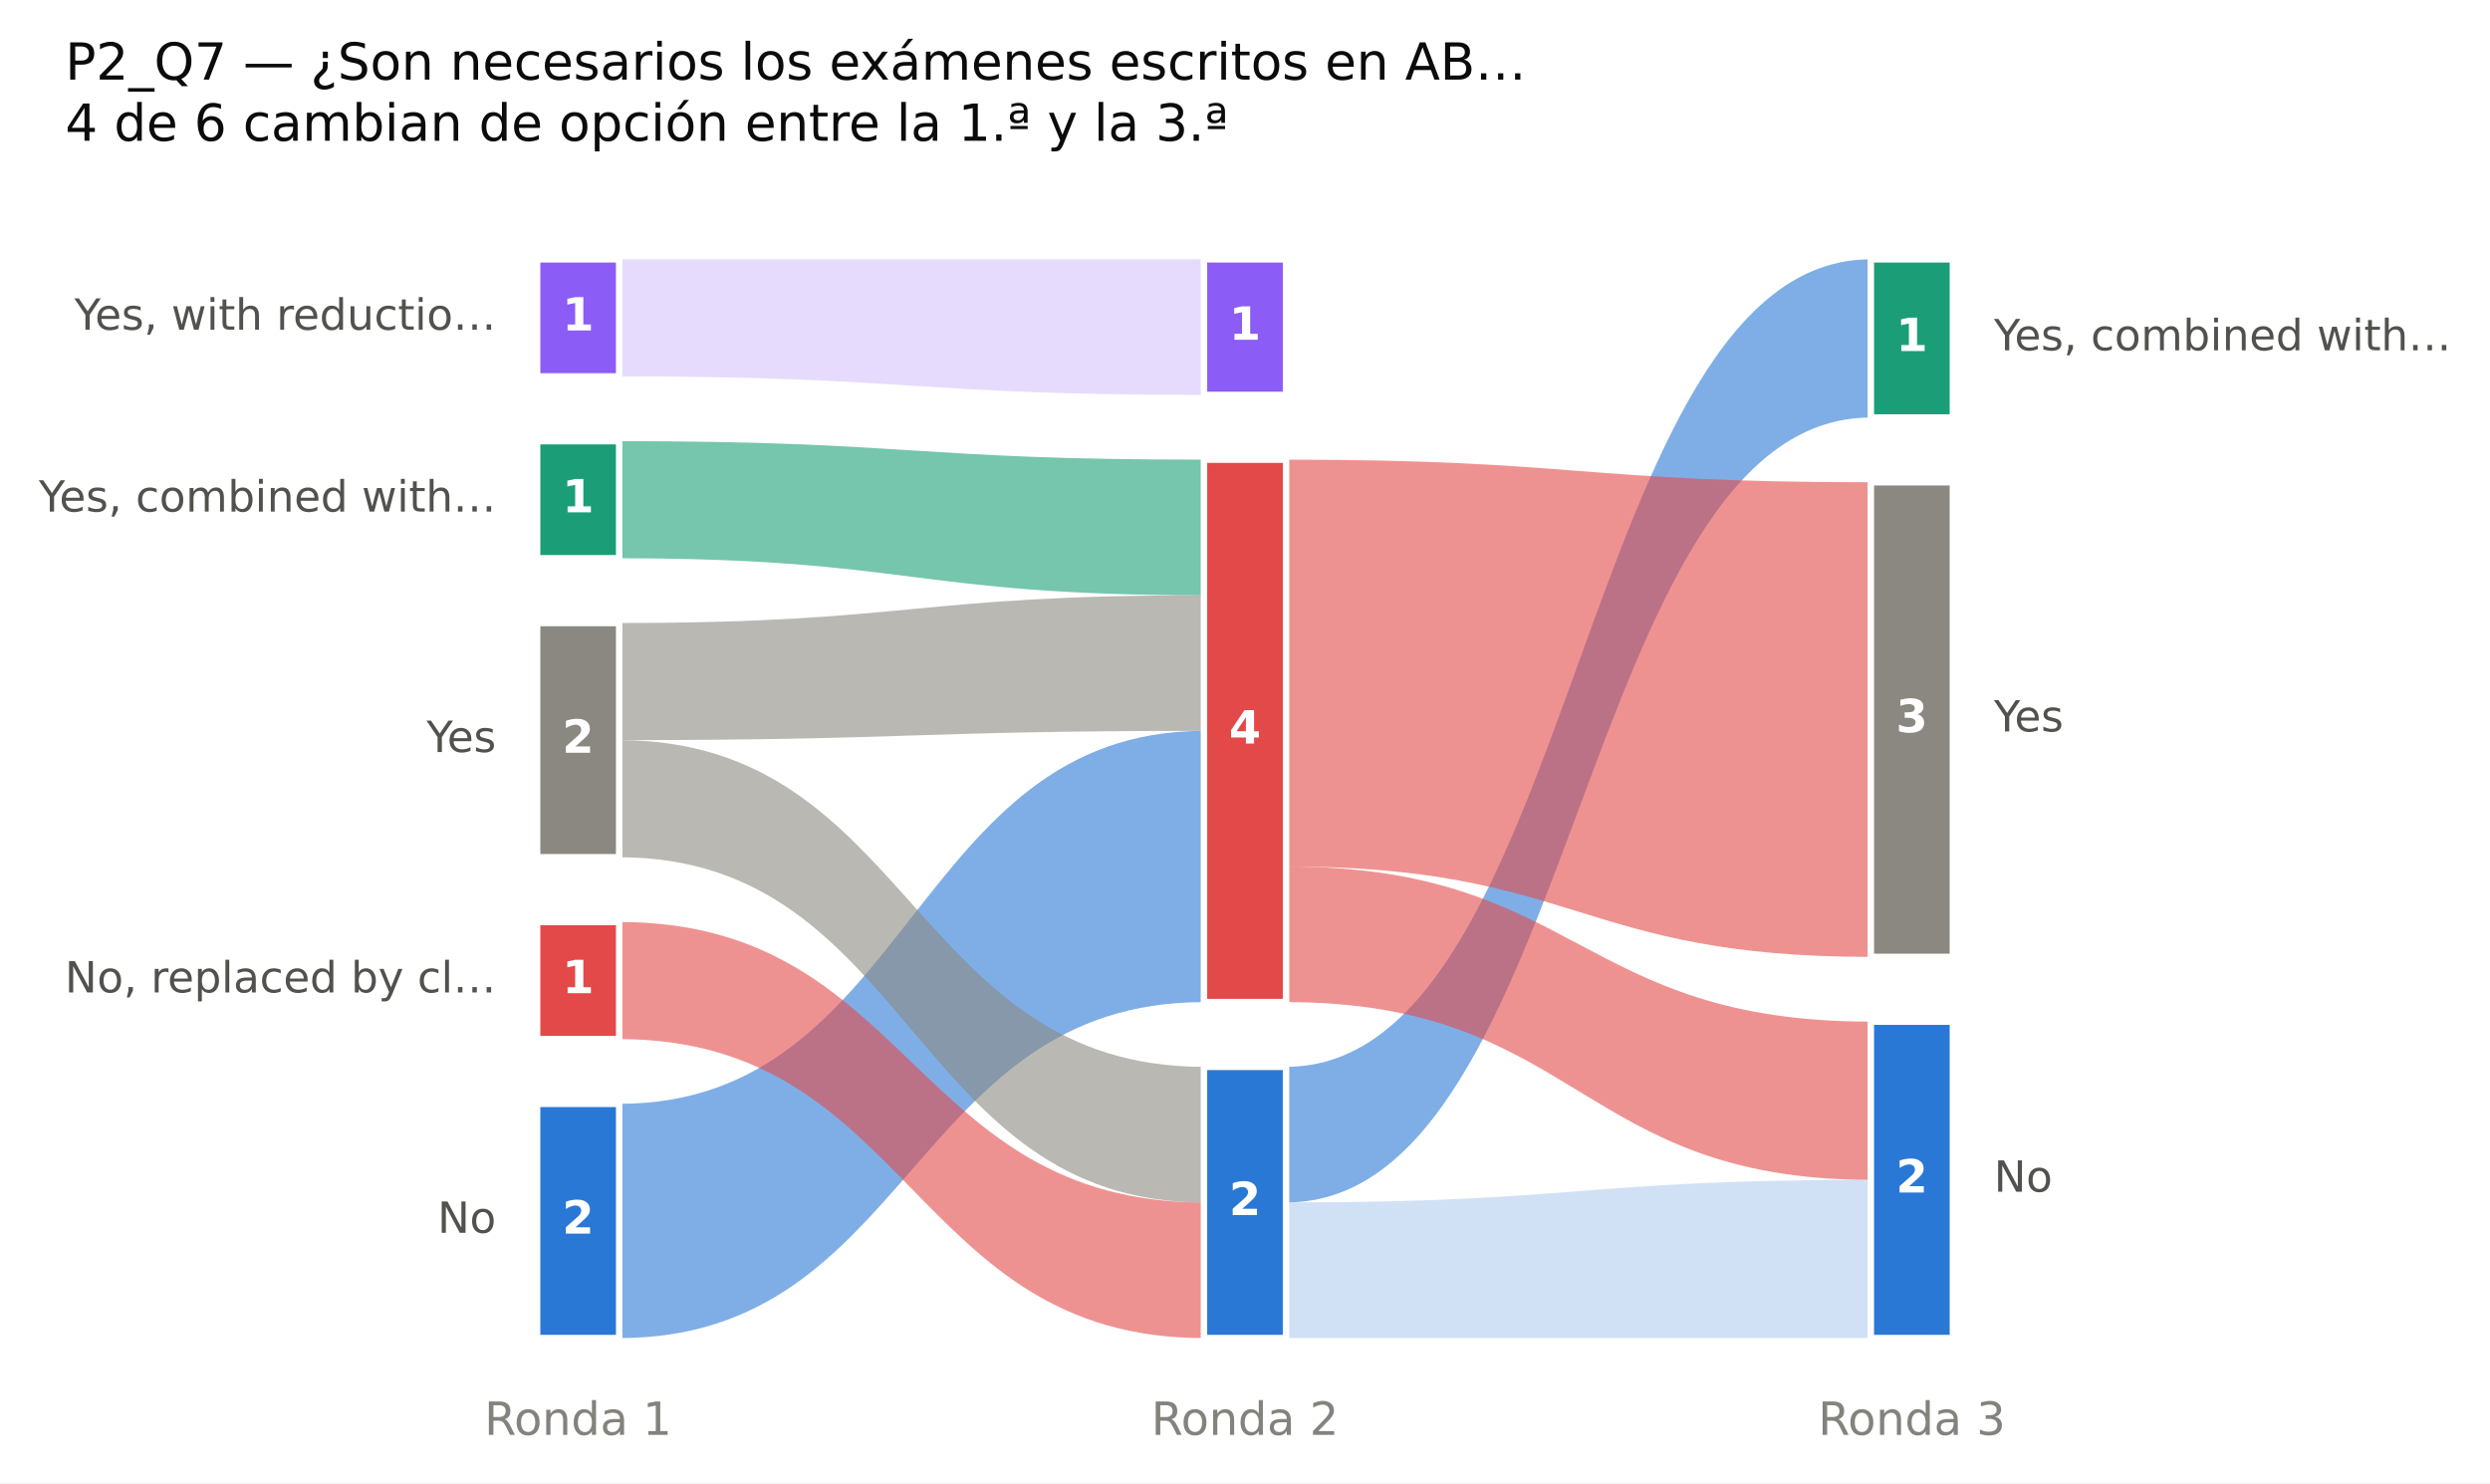
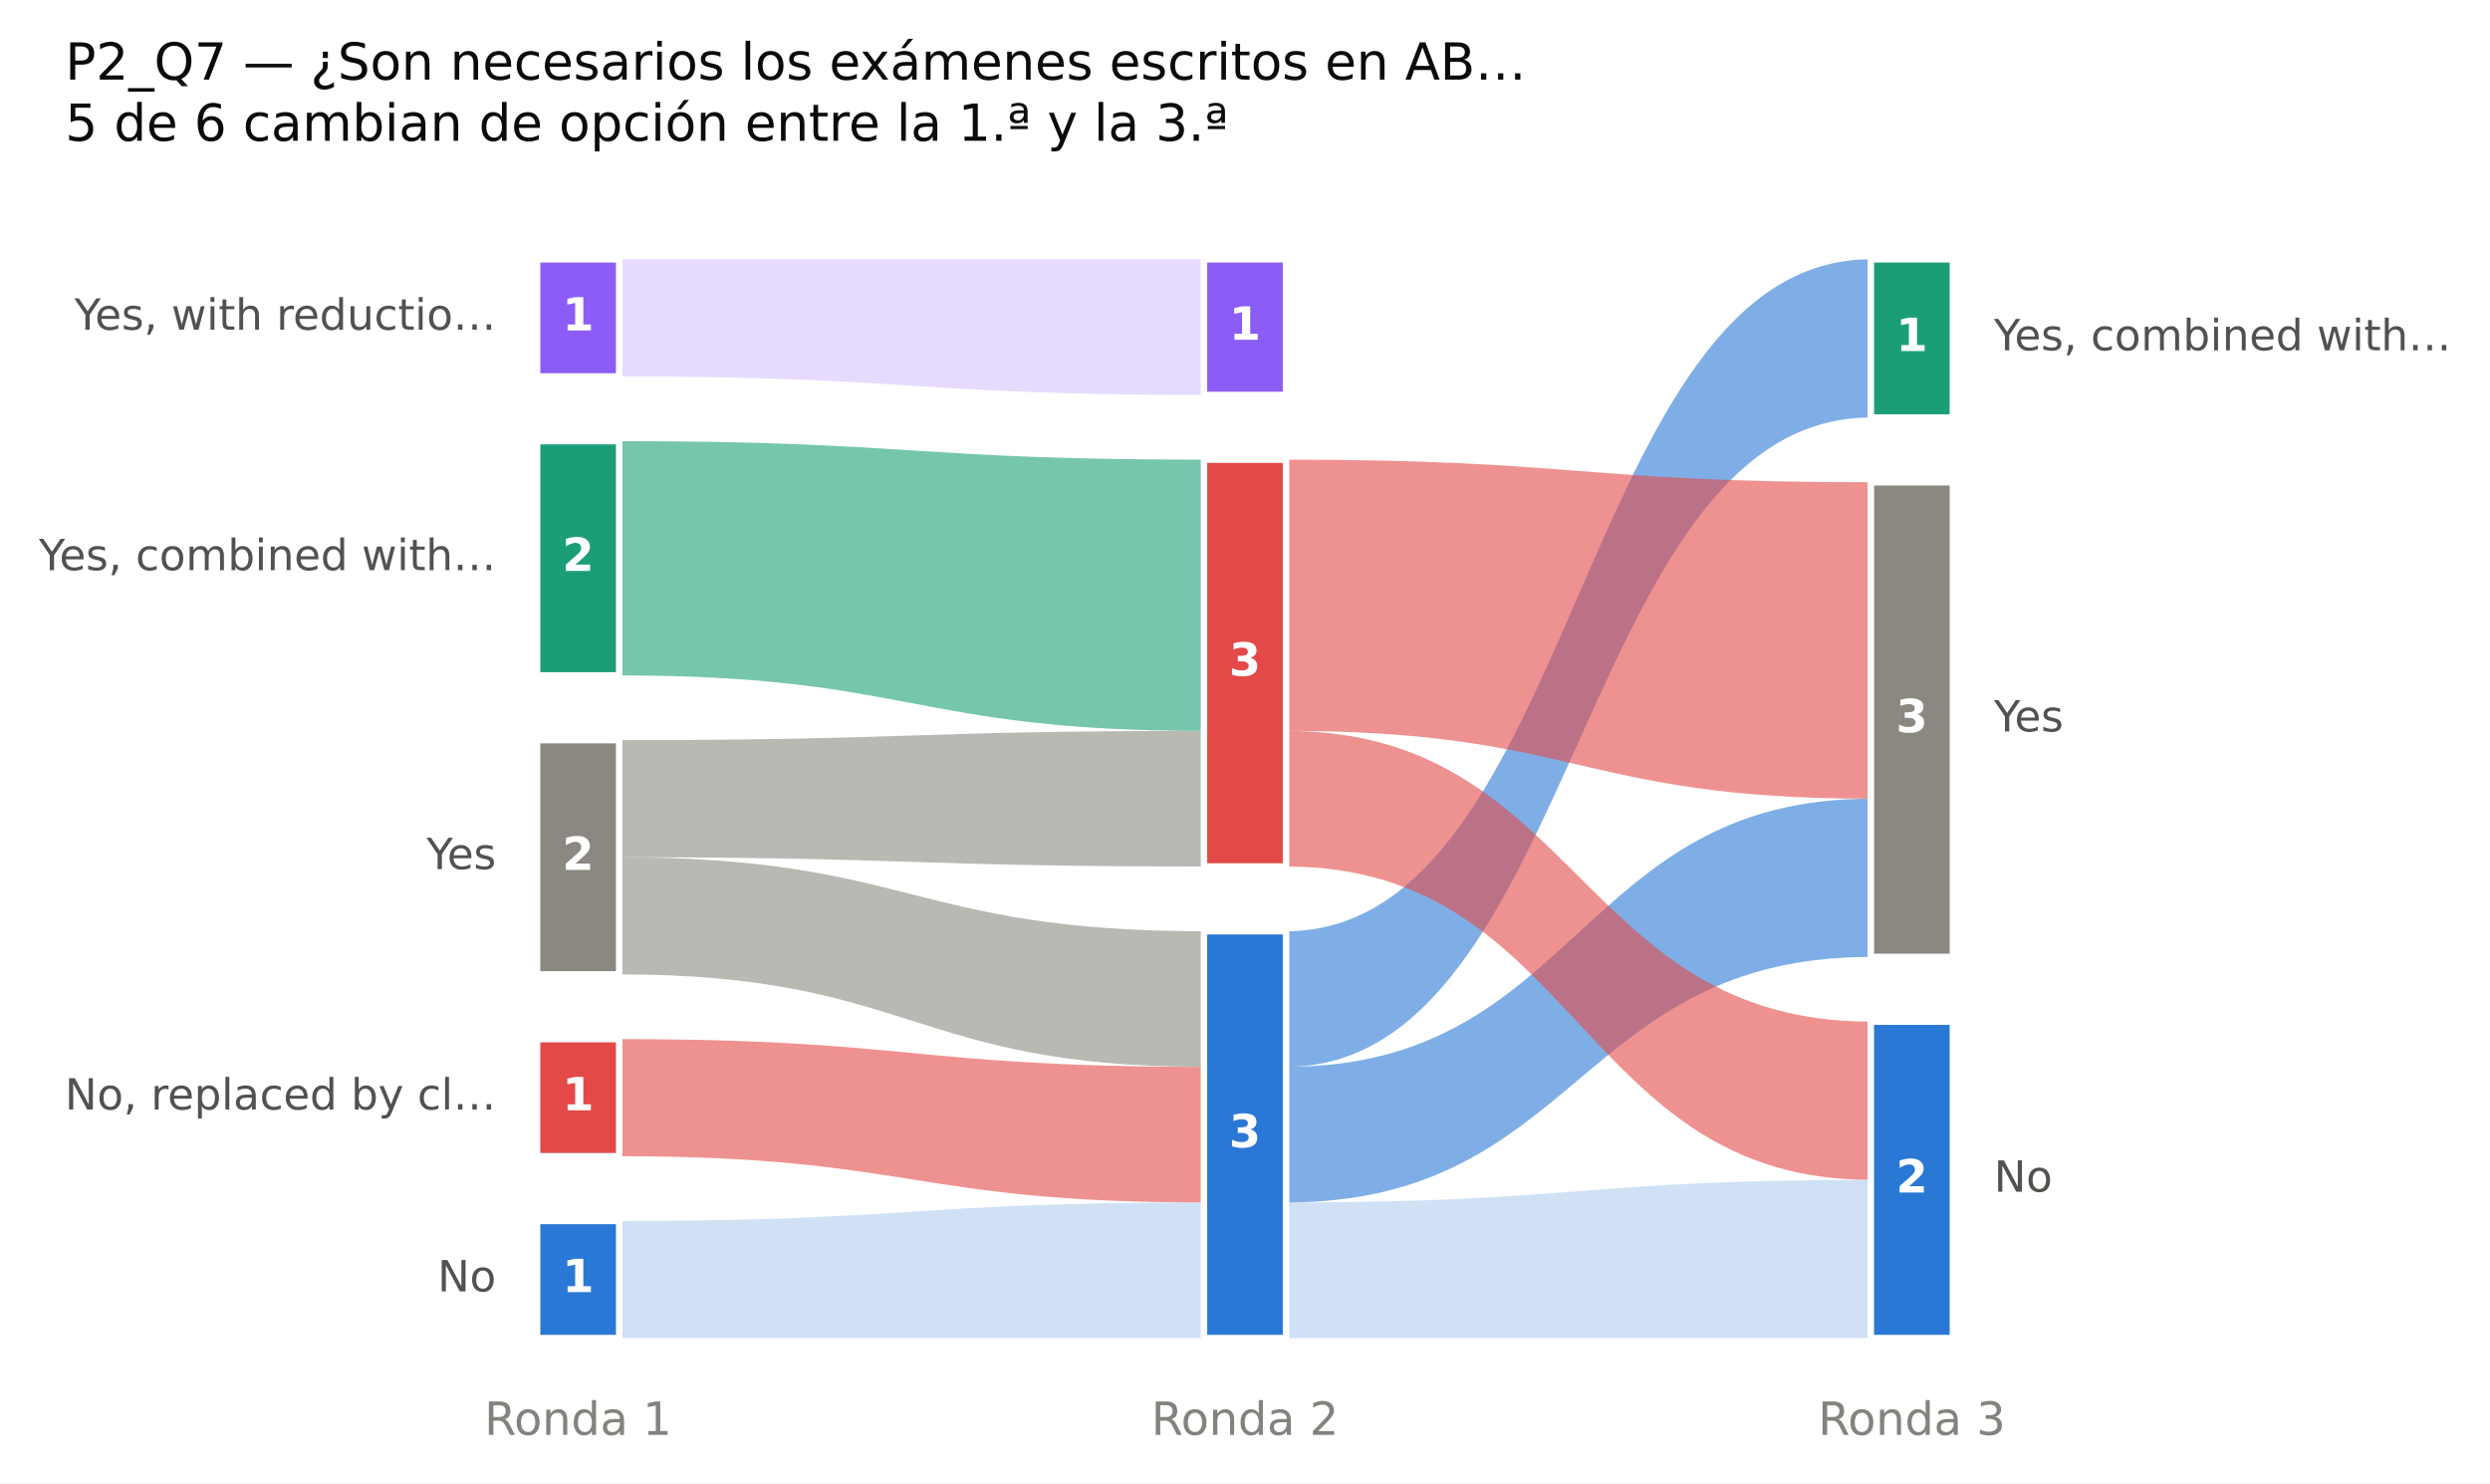
<svg xmlns="http://www.w3.org/2000/svg" width="462.673pt" height="275.583pt" viewBox="0 0 462.673 275.583" version="1.1">
  <defs>
    <style type="text/css">*{stroke-linejoin: round; stroke-linecap: butt}</style>
  </defs>
  <g id="figure_1">
    <g id="patch_1">
      <path d="M 0 275.583  L 462.673 275.583  L 462.673 0  L 0 0  z " style="fill: #ffffff" />
    </g>
    <g id="axes_1">
      <g id="patch_2">
        <path d="M 12.107 256.657  L 450.566 256.657  L 450.566 36.157  L 12.107 36.157  z " style="fill: #ffffff" />
      </g>
      <g id="patch_3">
-         <path d="M 115.05 248.638  C 169.381 248.638 169.381 186.211 223.711 186.211  L 223.711 135.811  C 169.381 135.811 169.381 205.111 115.05 205.111  z " clip-path="url(#pa5ba7ed4c3)" style="fill: #2a78d6; opacity: 0.6" />
+         <path d="M 115.05 248.638  C 169.381 248.638 169.381 248.638 223.711 248.638  L 223.711 223.438  C 169.381 223.438 169.381 226.875 115.05 226.875  z " clip-path="url(#p1365b96fbe)" style="fill: #2a78d6; opacity: 0.22" />
      </g>
      <g id="patch_4">
-         <path d="M 115.05 193.084  C 169.381 193.084 169.381 248.638 223.711 248.638  L 223.711 223.438  C 169.381 223.438 169.381 171.32 115.05 171.32  z " clip-path="url(#pa5ba7ed4c3)" style="fill: #e34948; opacity: 0.6" />
+         <path d="M 115.05 214.848  C 169.381 214.848 169.381 223.438 223.711 223.438  L 223.711 198.238  C 169.381 198.238 169.381 193.084 115.05 193.084  z " clip-path="url(#p1365b96fbe)" style="fill: #e34948; opacity: 0.6" />
      </g>
      <g id="patch_5">
-         <path d="M 115.05 159.293  C 169.381 159.293 169.381 223.438 223.711 223.438  L 223.711 198.238  C 169.381 198.238 169.381 137.529 115.05 137.529  z " clip-path="url(#pa5ba7ed4c3)" style="fill: #8a8880; opacity: 0.6" />
+         <path d="M 115.05 181.057  C 169.381 181.057 169.381 198.238 223.711 198.238  L 223.711 173.038  C 169.381 173.038 169.381 159.293 115.05 159.293  z " clip-path="url(#p1365b96fbe)" style="fill: #8a8880; opacity: 0.6" />
      </g>
      <g id="patch_6">
-         <path d="M 115.05 137.529  C 169.381 137.529 169.381 135.811 223.711 135.811  L 223.711 110.611  C 169.381 110.611 169.381 115.766 115.05 115.766  z " clip-path="url(#pa5ba7ed4c3)" style="fill: #8a8880; opacity: 0.6" />
+         <path d="M 115.05 159.293  C 169.381 159.293 169.381 161.011 223.711 161.011  L 223.711 135.811  C 169.381 135.811 169.381 137.529 115.05 137.529  z " clip-path="url(#p1365b96fbe)" style="fill: #8a8880; opacity: 0.6" />
      </g>
      <g id="patch_7">
-         <path d="M 115.05 103.738  C 169.381 103.738 169.381 110.611 223.711 110.611  L 223.711 85.411  C 169.381 85.411 169.381 81.975 115.05 81.975  z " clip-path="url(#pa5ba7ed4c3)" style="fill: #1b9e77; opacity: 0.6" />
+         <path d="M 115.05 125.502  C 169.381 125.502 169.381 135.811 223.711 135.811  L 223.711 85.411  C 169.381 85.411 169.381 81.975 115.05 81.975  z " clip-path="url(#p1365b96fbe)" style="fill: #1b9e77; opacity: 0.6" />
      </g>
      <g id="patch_8">
-         <path d="M 115.05 69.948  C 169.381 69.948 169.381 73.384 223.711 73.384  L 223.711 48.184  C 169.381 48.184 169.381 48.184 115.05 48.184  z " clip-path="url(#pa5ba7ed4c3)" style="fill: #8b5cf6; opacity: 0.22" />
+         <path d="M 115.05 69.948  C 169.381 69.948 169.381 73.384 223.711 73.384  L 223.711 48.184  C 169.381 48.184 169.381 48.184 115.05 48.184  z " clip-path="url(#p1365b96fbe)" style="fill: #8b5cf6; opacity: 0.22" />
      </g>
      <g id="patch_9">
-         <path d="M 238.962 248.638  C 293.293 248.638 293.293 248.638 347.623 248.638  L 347.623 219.238  C 293.293 219.238 293.293 223.438 238.962 223.438  z " clip-path="url(#pa5ba7ed4c3)" style="fill: #2a78d6; opacity: 0.22" />
+         <path d="M 238.962 248.638  C 293.293 248.638 293.293 248.638 347.623 248.638  L 347.623 219.238  C 293.293 219.238 293.293 223.438 238.962 223.438  z " clip-path="url(#p1365b96fbe)" style="fill: #2a78d6; opacity: 0.22" />
      </g>
      <g id="patch_10">
-         <path d="M 238.962 223.438  C 293.293 223.438 293.293 77.584 347.623 77.584  L 347.623 48.184  C 293.293 48.184 293.293 198.238 238.962 198.238  z " clip-path="url(#pa5ba7ed4c3)" style="fill: #2a78d6; opacity: 0.6" />
+         <path d="M 238.962 223.438  C 293.293 223.438 293.293 177.811 347.623 177.811  L 347.623 148.411  C 293.293 148.411 293.293 198.238 238.962 198.238  z " clip-path="url(#p1365b96fbe)" style="fill: #2a78d6; opacity: 0.6" />
      </g>
      <g id="patch_11">
-         <path d="M 238.962 186.211  C 293.293 186.211 293.293 219.238 347.623 219.238  L 347.623 189.838  C 293.293 189.838 293.293 161.011 238.962 161.011  z " clip-path="url(#pa5ba7ed4c3)" style="fill: #e34948; opacity: 0.6" />
+         <path d="M 238.962 198.238  C 293.293 198.238 293.293 77.584 347.623 77.584  L 347.623 48.184  C 293.293 48.184 293.293 173.038 238.962 173.038  z " clip-path="url(#p1365b96fbe)" style="fill: #2a78d6; opacity: 0.6" />
      </g>
      <g id="patch_12">
-         <path d="M 238.962 161.011  C 293.293 161.011 293.293 177.811 347.623 177.811  L 347.623 89.611  C 293.293 89.611 293.293 85.411 238.962 85.411  z " clip-path="url(#pa5ba7ed4c3)" style="fill: #e34948; opacity: 0.6" />
+         <path d="M 238.962 161.011  C 293.293 161.011 293.293 219.238 347.623 219.238  L 347.623 189.838  C 293.293 189.838 293.293 135.811 238.962 135.811  z " clip-path="url(#p1365b96fbe)" style="fill: #e34948; opacity: 0.6" />
+       </g>
+       <g id="patch_13">
+         <path d="M 238.962 135.811  C 293.293 135.811 293.293 148.411 347.623 148.411  L 347.623 89.611  C 293.293 89.611 293.293 85.411 238.962 85.411  z " clip-path="url(#p1365b96fbe)" style="fill: #e34948; opacity: 0.6" />
      </g>
      <g id="matplotlib.axis_1">
        <g id="xtick_1">
          <g id="line2d_1" />
          <g id="text_1">
            <text style="font-size: 8.5px; font-family: 'DejaVu Sans', 'Helvetica', 'Arial', sans-serif; text-anchor: middle; fill: #84827c" x="107.424" y="266.615" transform="rotate(-0 107.4245 266.6153)">Ronda 1</text>
          </g>
        </g>
        <g id="xtick_2">
          <g id="line2d_2" />
          <g id="text_2">
            <text style="font-size: 8.5px; font-family: 'DejaVu Sans', 'Helvetica', 'Arial', sans-serif; text-anchor: middle; fill: #84827c" x="231.337" y="266.615" transform="rotate(-0 231.3365 266.6153)">Ronda 2</text>
          </g>
        </g>
        <g id="xtick_3">
          <g id="line2d_3" />
          <g id="text_3">
            <text style="font-size: 8.5px; font-family: 'DejaVu Sans', 'Helvetica', 'Arial', sans-serif; text-anchor: middle; fill: #84827c" x="355.249" y="266.615" transform="rotate(-0 355.2486 266.6153)">Ronda 3</text>
          </g>
        </g>
      </g>
      <g id="matplotlib.axis_2" />
-       <g id="patch_13">
-         <path d="M 99.799 248.638  L 115.05 248.638  L 115.05 205.111  L 99.799 205.111  z " clip-path="url(#pa5ba7ed4c3)" style="fill: #2a78d6; stroke: #ffffff; stroke-width: 1.2; stroke-linejoin: miter" />
-       </g>
      <g id="patch_14">
-         <path d="M 99.799 193.084  L 115.05 193.084  L 115.05 171.32  L 99.799 171.32  z " clip-path="url(#pa5ba7ed4c3)" style="fill: #e34948; stroke: #ffffff; stroke-width: 1.2; stroke-linejoin: miter" />
+         <path d="M 99.799 248.638  L 115.05 248.638  L 115.05 226.875  L 99.799 226.875  z " clip-path="url(#p1365b96fbe)" style="fill: #2a78d6; stroke: #ffffff; stroke-width: 1.2; stroke-linejoin: miter" />
      </g>
      <g id="patch_15">
-         <path d="M 99.799 159.293  L 115.05 159.293  L 115.05 115.766  L 99.799 115.766  z " clip-path="url(#pa5ba7ed4c3)" style="fill: #8a8880; stroke: #ffffff; stroke-width: 1.2; stroke-linejoin: miter" />
+         <path d="M 99.799 214.848  L 115.05 214.848  L 115.05 193.084  L 99.799 193.084  z " clip-path="url(#p1365b96fbe)" style="fill: #e34948; stroke: #ffffff; stroke-width: 1.2; stroke-linejoin: miter" />
      </g>
      <g id="patch_16">
-         <path d="M 99.799 103.738  L 115.05 103.738  L 115.05 81.975  L 99.799 81.975  z " clip-path="url(#pa5ba7ed4c3)" style="fill: #1b9e77; stroke: #ffffff; stroke-width: 1.2; stroke-linejoin: miter" />
+         <path d="M 99.799 181.057  L 115.05 181.057  L 115.05 137.529  L 99.799 137.529  z " clip-path="url(#p1365b96fbe)" style="fill: #8a8880; stroke: #ffffff; stroke-width: 1.2; stroke-linejoin: miter" />
      </g>
      <g id="patch_17">
-         <path d="M 99.799 69.948  L 115.05 69.948  L 115.05 48.184  L 99.799 48.184  z " clip-path="url(#pa5ba7ed4c3)" style="fill: #8b5cf6; stroke: #ffffff; stroke-width: 1.2; stroke-linejoin: miter" />
+         <path d="M 99.799 125.502  L 115.05 125.502  L 115.05 81.975  L 99.799 81.975  z " clip-path="url(#p1365b96fbe)" style="fill: #1b9e77; stroke: #ffffff; stroke-width: 1.2; stroke-linejoin: miter" />
      </g>
      <g id="patch_18">
-         <path d="M 223.711 248.638  L 238.962 248.638  L 238.962 198.238  L 223.711 198.238  z " clip-path="url(#pa5ba7ed4c3)" style="fill: #2a78d6; stroke: #ffffff; stroke-width: 1.2; stroke-linejoin: miter" />
+         <path d="M 99.799 69.948  L 115.05 69.948  L 115.05 48.184  L 99.799 48.184  z " clip-path="url(#p1365b96fbe)" style="fill: #8b5cf6; stroke: #ffffff; stroke-width: 1.2; stroke-linejoin: miter" />
      </g>
      <g id="patch_19">
-         <path d="M 223.711 186.211  L 238.962 186.211  L 238.962 85.411  L 223.711 85.411  z " clip-path="url(#pa5ba7ed4c3)" style="fill: #e34948; stroke: #ffffff; stroke-width: 1.2; stroke-linejoin: miter" />
+         <path d="M 223.711 248.638  L 238.962 248.638  L 238.962 173.038  L 223.711 173.038  z " clip-path="url(#p1365b96fbe)" style="fill: #2a78d6; stroke: #ffffff; stroke-width: 1.2; stroke-linejoin: miter" />
      </g>
      <g id="patch_20">
-         <path d="M 223.711 73.384  L 238.962 73.384  L 238.962 48.184  L 223.711 48.184  z " clip-path="url(#pa5ba7ed4c3)" style="fill: #8b5cf6; stroke: #ffffff; stroke-width: 1.2; stroke-linejoin: miter" />
+         <path d="M 223.711 161.011  L 238.962 161.011  L 238.962 85.411  L 223.711 85.411  z " clip-path="url(#p1365b96fbe)" style="fill: #e34948; stroke: #ffffff; stroke-width: 1.2; stroke-linejoin: miter" />
      </g>
      <g id="patch_21">
-         <path d="M 347.623 248.638  L 362.874 248.638  L 362.874 189.838  L 347.623 189.838  z " clip-path="url(#pa5ba7ed4c3)" style="fill: #2a78d6; stroke: #ffffff; stroke-width: 1.2; stroke-linejoin: miter" />
+         <path d="M 223.711 73.384  L 238.962 73.384  L 238.962 48.184  L 223.711 48.184  z " clip-path="url(#p1365b96fbe)" style="fill: #8b5cf6; stroke: #ffffff; stroke-width: 1.2; stroke-linejoin: miter" />
      </g>
      <g id="patch_22">
-         <path d="M 347.623 177.811  L 362.874 177.811  L 362.874 89.611  L 347.623 89.611  z " clip-path="url(#pa5ba7ed4c3)" style="fill: #8a8880; stroke: #ffffff; stroke-width: 1.2; stroke-linejoin: miter" />
+         <path d="M 347.623 248.638  L 362.874 248.638  L 362.874 189.838  L 347.623 189.838  z " clip-path="url(#p1365b96fbe)" style="fill: #2a78d6; stroke: #ffffff; stroke-width: 1.2; stroke-linejoin: miter" />
      </g>
      <g id="patch_23">
-         <path d="M 347.623 77.584  L 362.874 77.584  L 362.874 48.184  L 347.623 48.184  z " clip-path="url(#pa5ba7ed4c3)" style="fill: #1b9e77; stroke: #ffffff; stroke-width: 1.2; stroke-linejoin: miter" />
+         <path d="M 347.623 177.811  L 362.874 177.811  L 362.874 89.611  L 347.623 89.611  z " clip-path="url(#p1365b96fbe)" style="fill: #8a8880; stroke: #ffffff; stroke-width: 1.2; stroke-linejoin: miter" />
+       </g>
+       <g id="patch_24">
+         <path d="M 347.623 77.584  L 362.874 77.584  L 362.874 48.184  L 347.623 48.184  z " clip-path="url(#p1365b96fbe)" style="fill: #1b9e77; stroke: #ffffff; stroke-width: 1.2; stroke-linejoin: miter" />
      </g>
      <g id="text_4">
        <text style="font-size: 9.5px; font-family: 'DejaVu Sans', 'Helvetica', 'Arial', sans-serif; fill: #0b0b0b" transform="translate(12.10749 14.79852)">P2_Q7 — ¿Son necesarios los exámenes escritos en AB…</text>
-         <text style="font-size: 9.5px; font-family: 'DejaVu Sans', 'Helvetica', 'Arial', sans-serif; fill: #0b0b0b" transform="translate(12.10749 26.15666)">4 de 6 cambian de opción entre la 1.ª y la 3.ª</text>
+         <text style="font-size: 9.5px; font-family: 'DejaVu Sans', 'Helvetica', 'Arial', sans-serif; fill: #0b0b0b" transform="translate(12.10749 26.15666)">5 de 6 cambian de opción entre la 1.ª y la 3.ª</text>
      </g>
      <g id="text_5">
-         <text style="font-weight: 700; font-size: 8.5px; font-family: 'DejaVu Sans', 'Helvetica', 'Arial', sans-serif; text-anchor: middle; fill: #ffffff" x="107.424" y="229.22" transform="rotate(-0 107.4245 229.2203)">2</text>
+         <text style="font-weight: 700; font-size: 8.5px; font-family: 'DejaVu Sans', 'Helvetica', 'Arial', sans-serif; text-anchor: middle; fill: #ffffff" x="107.424" y="240.102" transform="rotate(-0 107.4245 240.1021)">1</text>
      </g>
      <g id="text_6">
-         <text style="font-size: 8px; font-family: 'DejaVu Sans', 'Helvetica', 'Arial', sans-serif; text-anchor: end; fill: #52514e" x="92.174" y="229.082" transform="rotate(-0 92.17375 229.0823)">No</text>
+         <text style="font-size: 8px; font-family: 'DejaVu Sans', 'Helvetica', 'Arial', sans-serif; text-anchor: end; fill: #52514e" x="92.174" y="239.964" transform="rotate(-0 92.17375 239.9642)">No</text>
      </g>
      <g id="text_7">
-         <text style="font-weight: 700; font-size: 8.5px; font-family: 'DejaVu Sans', 'Helvetica', 'Arial', sans-serif; text-anchor: middle; fill: #ffffff" x="107.424" y="184.548" transform="rotate(-0 107.4245 184.5476)">1</text>
+         <text style="font-weight: 700; font-size: 8.5px; font-family: 'DejaVu Sans', 'Helvetica', 'Arial', sans-serif; text-anchor: middle; fill: #ffffff" x="107.424" y="206.311" transform="rotate(-0 107.4245 206.3112)">1</text>
      </g>
      <g id="text_8">
-         <text style="font-size: 8px; font-family: 'DejaVu Sans', 'Helvetica', 'Arial', sans-serif; text-anchor: end; fill: #52514e" x="92.174" y="184.41" transform="rotate(-0 92.17375 184.4096)">No, replaced by cl…</text>
+         <text style="font-size: 8px; font-family: 'DejaVu Sans', 'Helvetica', 'Arial', sans-serif; text-anchor: end; fill: #52514e" x="92.174" y="206.173" transform="rotate(-0 92.17375 206.1732)">No, replaced by cl…</text>
      </g>
      <g id="text_9">
-         <text style="font-weight: 700; font-size: 8.5px; font-family: 'DejaVu Sans', 'Helvetica', 'Arial', sans-serif; text-anchor: middle; fill: #ffffff" x="107.424" y="139.875" transform="rotate(-0 107.4245 139.8749)">2</text>
+         <text style="font-weight: 700; font-size: 8.5px; font-family: 'DejaVu Sans', 'Helvetica', 'Arial', sans-serif; text-anchor: middle; fill: #ffffff" x="107.424" y="161.638" transform="rotate(-0 107.4245 161.6385)">2</text>
      </g>
      <g id="text_10">
-         <text style="font-size: 8px; font-family: 'DejaVu Sans', 'Helvetica', 'Arial', sans-serif; text-anchor: end; fill: #52514e" x="92.174" y="139.737" transform="rotate(-0 92.17375 139.7369)">Yes</text>
+         <text style="font-size: 8px; font-family: 'DejaVu Sans', 'Helvetica', 'Arial', sans-serif; text-anchor: end; fill: #52514e" x="92.174" y="161.501" transform="rotate(-0 92.17375 161.5005)">Yes</text>
      </g>
      <g id="text_11">
-         <text style="font-weight: 700; font-size: 8.5px; font-family: 'DejaVu Sans', 'Helvetica', 'Arial', sans-serif; text-anchor: middle; fill: #ffffff" x="107.424" y="95.202" transform="rotate(-0 107.4245 95.20212)">1</text>
+         <text style="font-weight: 700; font-size: 8.5px; font-family: 'DejaVu Sans', 'Helvetica', 'Arial', sans-serif; text-anchor: middle; fill: #ffffff" x="107.424" y="106.084" transform="rotate(-0 107.4245 106.0839)">2</text>
      </g>
      <g id="text_12">
-         <text style="font-size: 8px; font-family: 'DejaVu Sans', 'Helvetica', 'Arial', sans-serif; text-anchor: end; fill: #52514e" x="92.174" y="95.064" transform="rotate(-0 92.17375 95.06416)">Yes, combined with…</text>
+         <text style="font-size: 8px; font-family: 'DejaVu Sans', 'Helvetica', 'Arial', sans-serif; text-anchor: end; fill: #52514e" x="92.174" y="105.946" transform="rotate(-0 92.17375 105.946)">Yes, combined with…</text>
      </g>
      <g id="text_13">
        <text style="font-weight: 700; font-size: 8.5px; font-family: 'DejaVu Sans', 'Helvetica', 'Arial', sans-serif; text-anchor: middle; fill: #ffffff" x="107.424" y="61.411" transform="rotate(-0 107.4245 61.41122)">1</text>
      </g>
      <g id="text_14">
        <text style="font-size: 8px; font-family: 'DejaVu Sans', 'Helvetica', 'Arial', sans-serif; text-anchor: end; fill: #52514e" x="92.174" y="61.273" transform="rotate(-0 92.17375 61.27325)">Yes, with reductio…</text>
      </g>
      <g id="text_15">
-         <text style="font-weight: 700; font-size: 8.5px; font-family: 'DejaVu Sans', 'Helvetica', 'Arial', sans-serif; text-anchor: middle; fill: #ffffff" x="231.337" y="225.784" transform="rotate(-0 231.3365 225.7839)">2</text>
+         <text style="font-weight: 700; font-size: 8.5px; font-family: 'DejaVu Sans', 'Helvetica', 'Arial', sans-serif; text-anchor: middle; fill: #ffffff" x="231.337" y="213.184" transform="rotate(-0 231.3365 213.1839)">3</text>
      </g>
      <g id="text_16">
-         <text style="font-weight: 700; font-size: 8.5px; font-family: 'DejaVu Sans', 'Helvetica', 'Arial', sans-serif; text-anchor: middle; fill: #ffffff" x="231.337" y="138.157" transform="rotate(-0 231.3365 138.1567)">4</text>
+         <text style="font-weight: 700; font-size: 8.5px; font-family: 'DejaVu Sans', 'Helvetica', 'Arial', sans-serif; text-anchor: middle; fill: #ffffff" x="231.337" y="125.557" transform="rotate(-0 231.3365 125.5567)">3</text>
      </g>
      <g id="text_17">
        <text style="font-weight: 700; font-size: 8.5px; font-family: 'DejaVu Sans', 'Helvetica', 'Arial', sans-serif; text-anchor: middle; fill: #ffffff" x="231.337" y="63.129" transform="rotate(-0 231.3365 63.1294)">1</text>
      </g>
      <g id="text_18">
        <text style="font-weight: 700; font-size: 8.5px; font-family: 'DejaVu Sans', 'Helvetica', 'Arial', sans-serif; text-anchor: middle; fill: #ffffff" x="355.249" y="221.584" transform="rotate(-0 355.2486 221.5839)">2</text>
      </g>
      <g id="text_19">
        <text style="font-size: 8px; font-family: 'DejaVu Sans', 'Helvetica', 'Arial', sans-serif; text-anchor: start; fill: #52514e" x="370.499" y="221.446" transform="rotate(-0 370.4993 221.446)">No</text>
      </g>
      <g id="text_20">
        <text style="font-weight: 700; font-size: 8.5px; font-family: 'DejaVu Sans', 'Helvetica', 'Arial', sans-serif; text-anchor: middle; fill: #ffffff" x="355.249" y="136.057" transform="rotate(-0 355.2486 136.0567)">3</text>
      </g>
      <g id="text_21">
        <text style="font-size: 8px; font-family: 'DejaVu Sans', 'Helvetica', 'Arial', sans-serif; text-anchor: start; fill: #52514e" x="370.499" y="135.919" transform="rotate(-0 370.4993 135.9187)">Yes</text>
      </g>
      <g id="text_22">
        <text style="font-weight: 700; font-size: 8.5px; font-family: 'DejaVu Sans', 'Helvetica', 'Arial', sans-serif; text-anchor: middle; fill: #ffffff" x="355.249" y="65.229" transform="rotate(-0 355.2486 65.2294)">1</text>
      </g>
      <g id="text_23">
        <text style="font-size: 8px; font-family: 'DejaVu Sans', 'Helvetica', 'Arial', sans-serif; text-anchor: start; fill: #52514e" x="370.499" y="65.091" transform="rotate(-0 370.4993 65.09143)">Yes, combined with…</text>
      </g>
    </g>
  </g>
  <defs>
-     <clipPath id="pa5ba7ed4c3">
+     <clipPath id="p1365b96fbe">
      <rect x="12.107" y="36.157" width="438.458" height="220.5" />
    </clipPath>
  </defs>
</svg>
